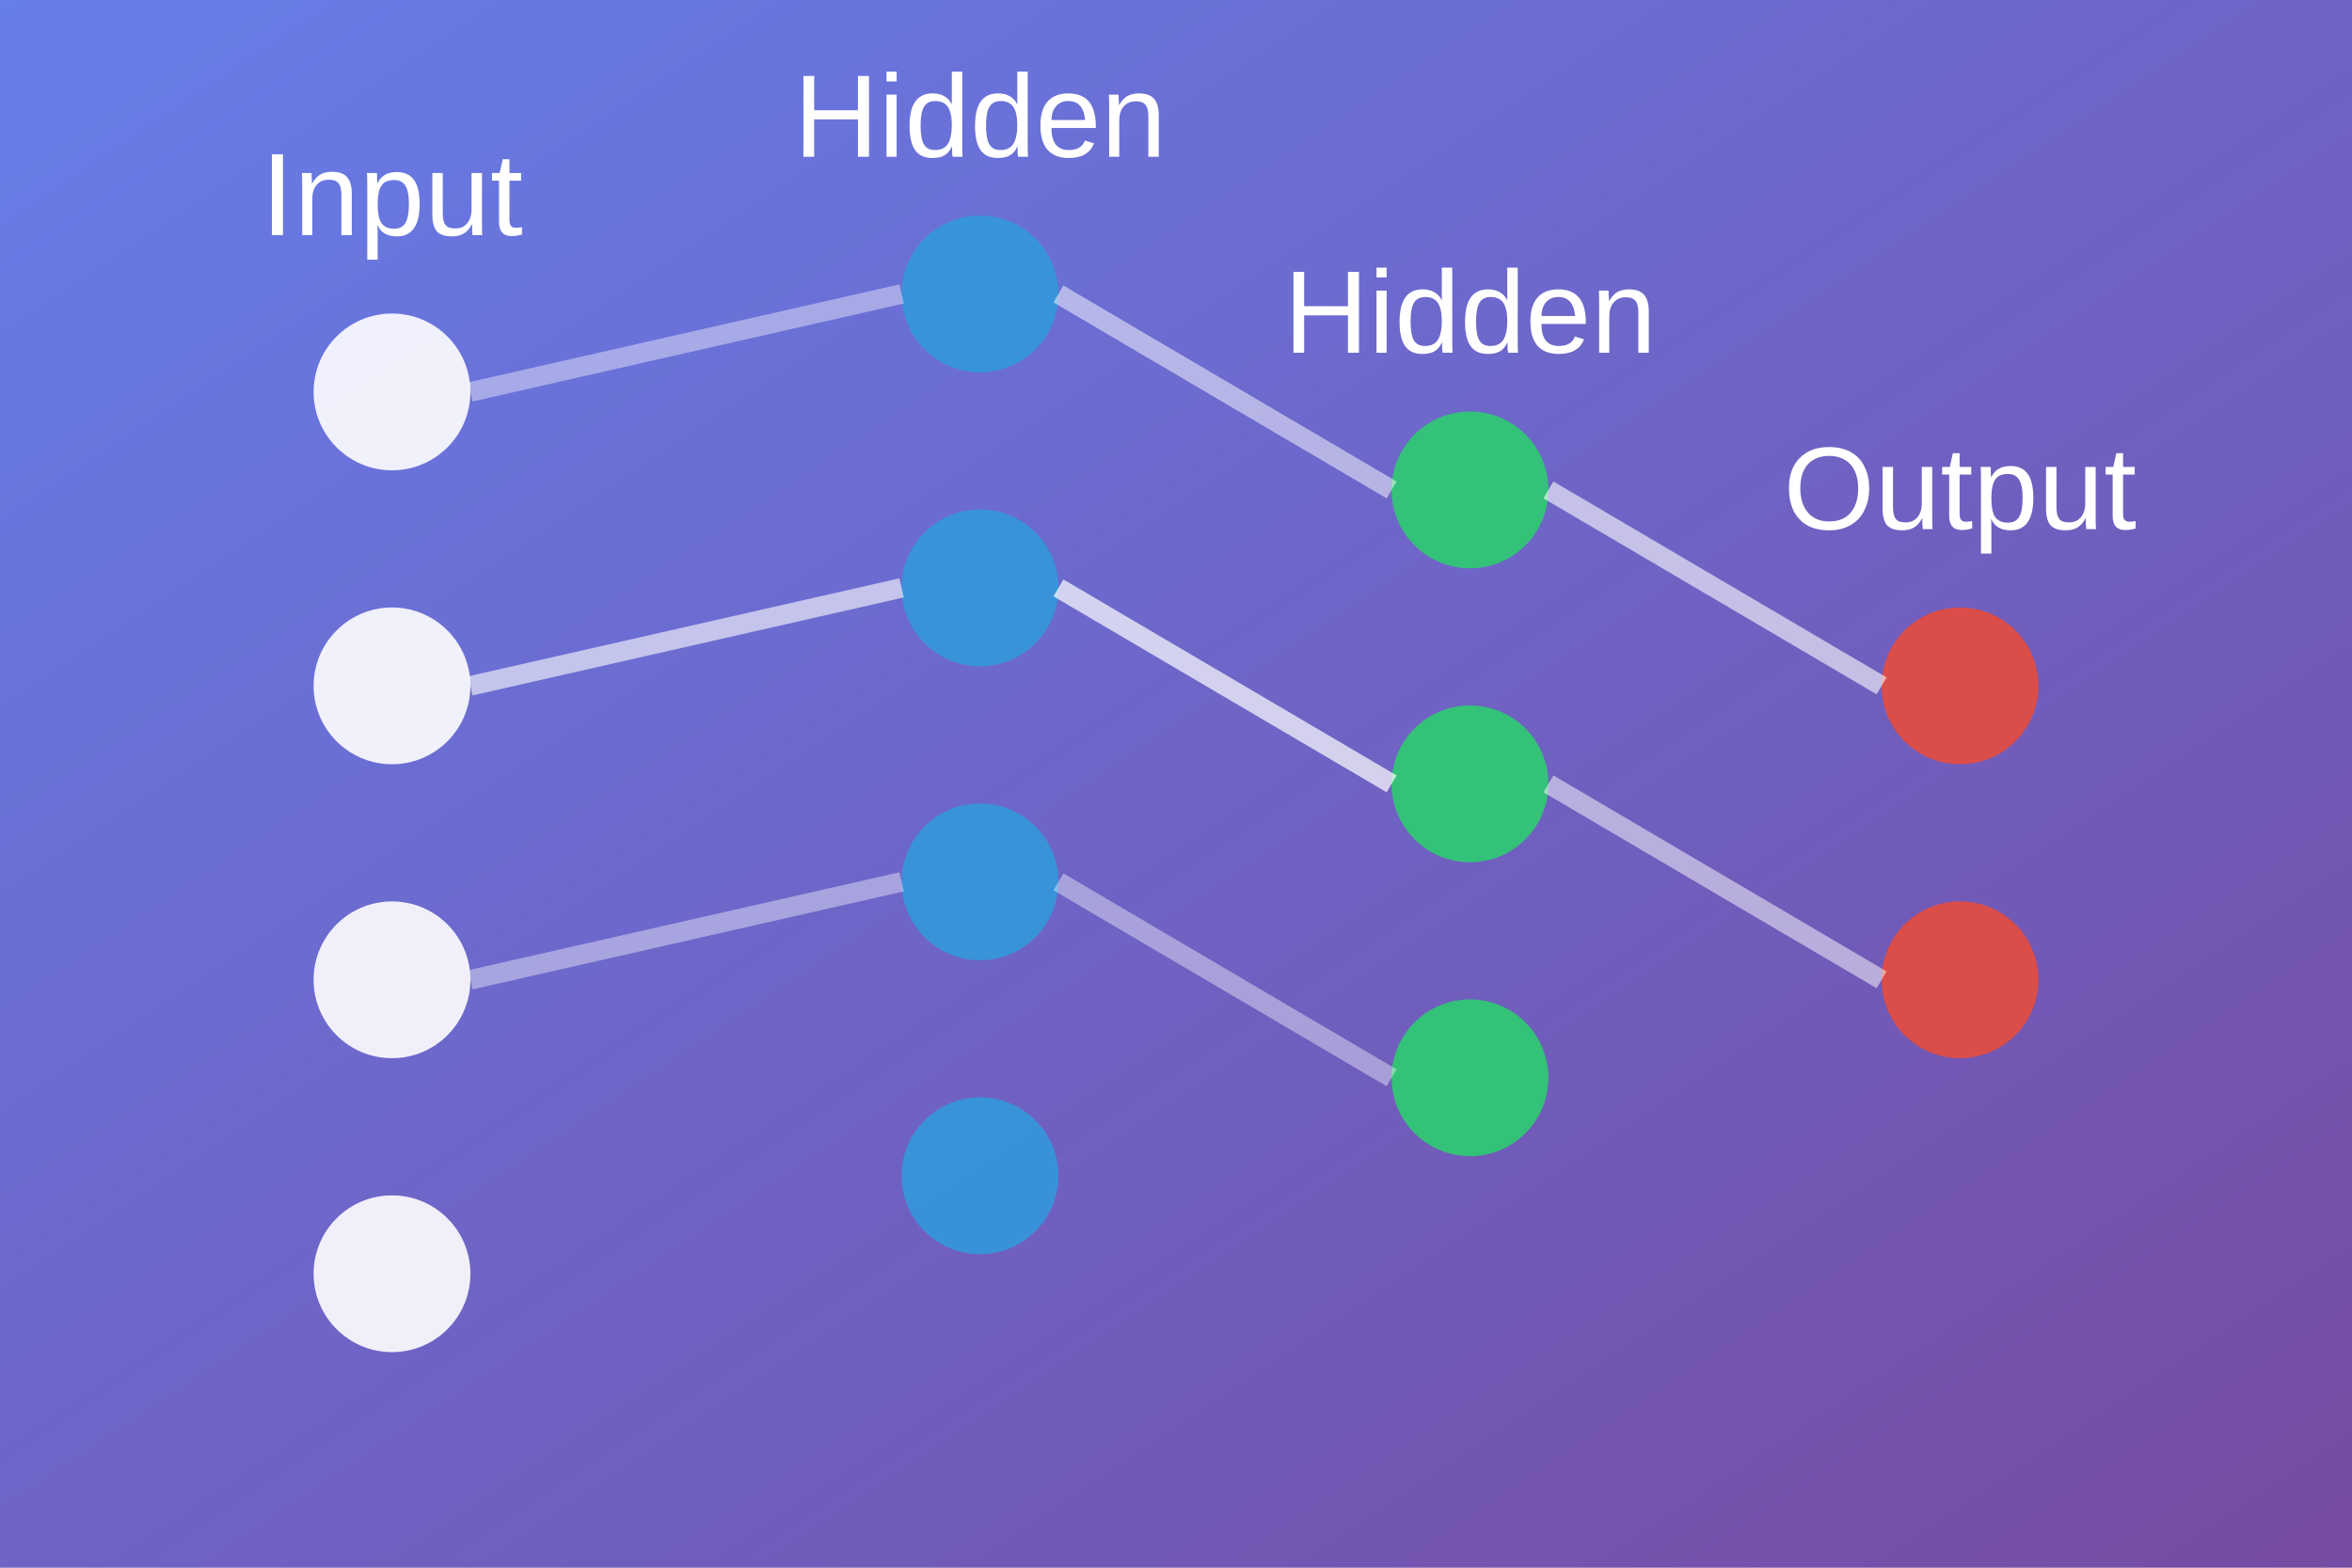
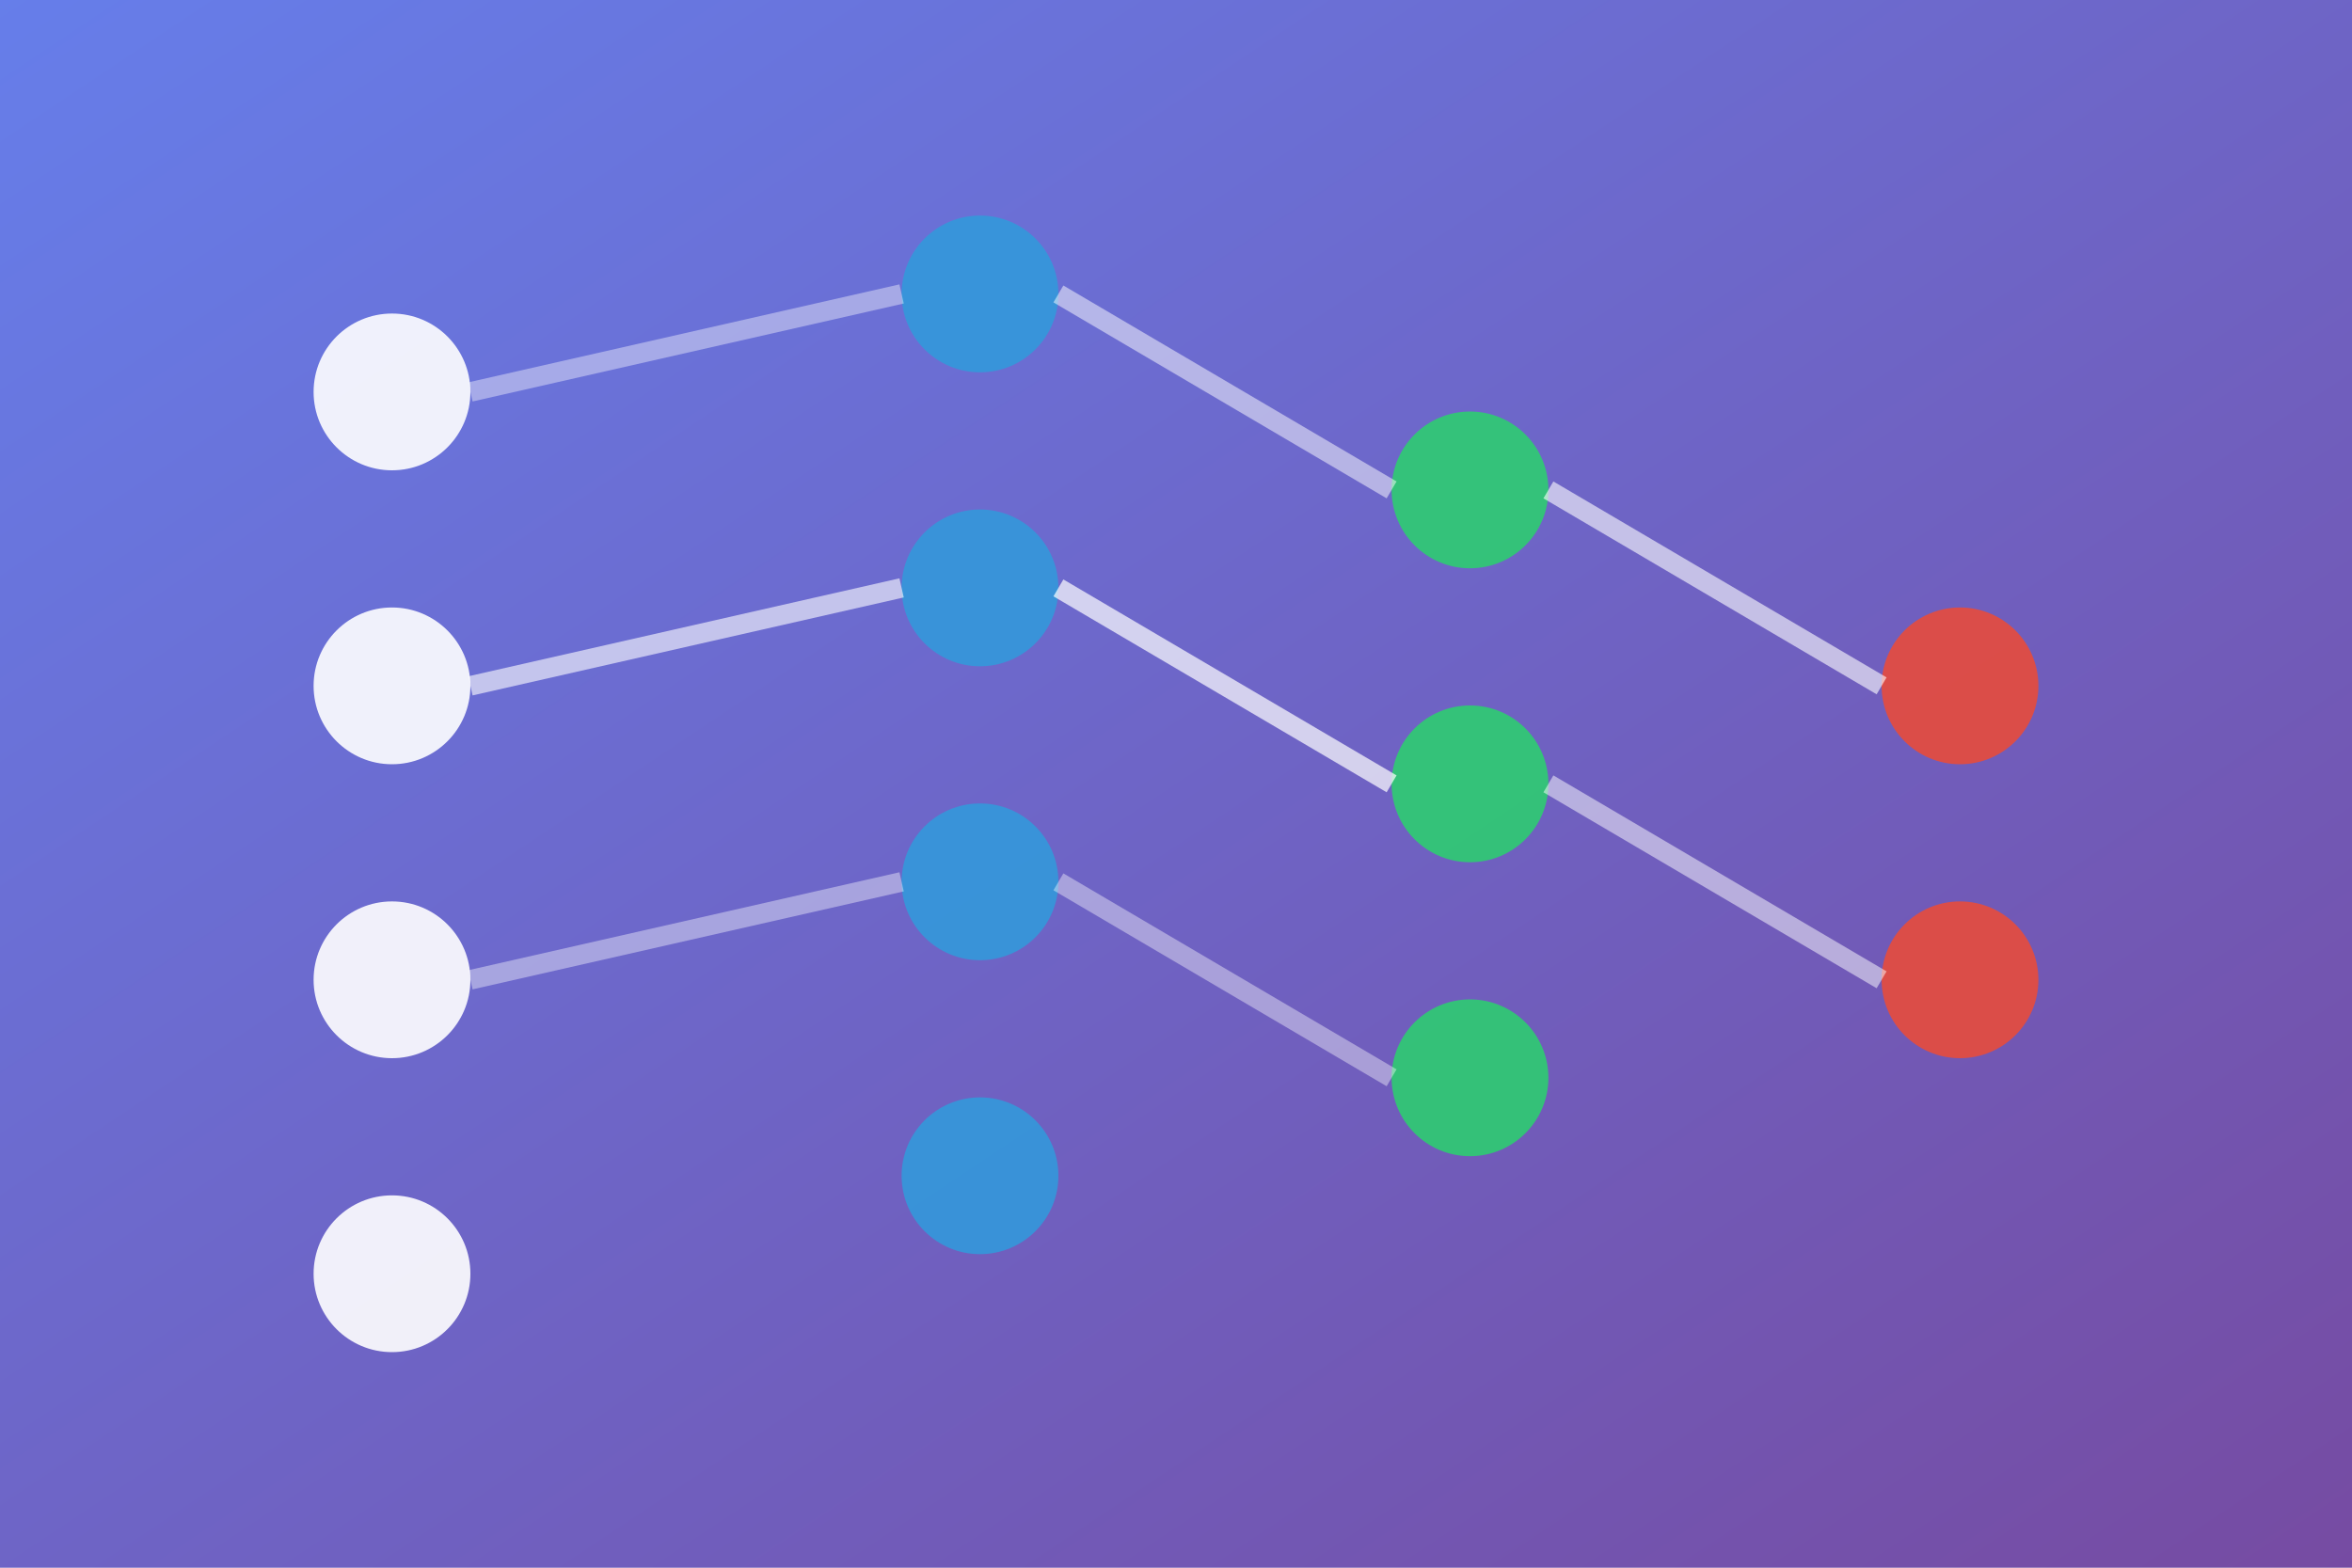
<svg xmlns="http://www.w3.org/2000/svg" viewBox="0 0 120 80">
  <defs>
    <linearGradient id="nnGradient" x1="0%" y1="0%" x2="100%" y2="100%">
      <stop offset="0%" style="stop-color:#667eea;stop-opacity:1" />
      <stop offset="100%" style="stop-color:#764ba2;stop-opacity:1" />
    </linearGradient>
  </defs>
  <rect width="120" height="80" fill="url(#nnGradient)" />
  <circle cx="20" cy="20" r="4" fill="rgba(255,255,255,0.9)" />
  <circle cx="20" cy="35" r="4" fill="rgba(255,255,255,0.9)" />
  <circle cx="20" cy="50" r="4" fill="rgba(255,255,255,0.9)" />
  <circle cx="20" cy="65" r="4" fill="rgba(255,255,255,0.9)" />
  <circle cx="50" cy="15" r="4" fill="rgba(52,152,219,0.9)" />
  <circle cx="50" cy="30" r="4" fill="rgba(52,152,219,0.9)" />
  <circle cx="50" cy="45" r="4" fill="rgba(52,152,219,0.9)" />
  <circle cx="50" cy="60" r="4" fill="rgba(52,152,219,0.9)" />
  <circle cx="75" cy="25" r="4" fill="rgba(46,204,113,0.9)" />
  <circle cx="75" cy="40" r="4" fill="rgba(46,204,113,0.9)" />
  <circle cx="75" cy="55" r="4" fill="rgba(46,204,113,0.9)" />
  <circle cx="100" cy="35" r="4" fill="rgba(231,76,60,0.9)" />
  <circle cx="100" cy="50" r="4" fill="rgba(231,76,60,0.9)" />
  <line x1="24" y1="20" x2="46" y2="15" stroke="rgba(255,255,255,0.4)" stroke-width="1" />
  <line x1="24" y1="35" x2="46" y2="30" stroke="rgba(255,255,255,0.6)" stroke-width="1" />
  <line x1="24" y1="50" x2="46" y2="45" stroke="rgba(255,255,255,0.4)" stroke-width="1" />
  <line x1="54" y1="15" x2="71" y2="25" stroke="rgba(255,255,255,0.5)" stroke-width="1" />
  <line x1="54" y1="30" x2="71" y2="40" stroke="rgba(255,255,255,0.7)" stroke-width="1" />
  <line x1="54" y1="45" x2="71" y2="55" stroke="rgba(255,255,255,0.4)" stroke-width="1" />
  <line x1="79" y1="25" x2="96" y2="35" stroke="rgba(255,255,255,0.6)" stroke-width="1" />
  <line x1="79" y1="40" x2="96" y2="50" stroke="rgba(255,255,255,0.5)" stroke-width="1" />
-   <text x="20" y="12" font-family="Arial, sans-serif" font-size="6" fill="white" text-anchor="middle">Input</text>
-   <text x="50" y="8" font-family="Arial, sans-serif" font-size="6" fill="white" text-anchor="middle">Hidden</text>
-   <text x="75" y="18" font-family="Arial, sans-serif" font-size="6" fill="white" text-anchor="middle">Hidden</text>
-   <text x="100" y="27" font-family="Arial, sans-serif" font-size="6" fill="white" text-anchor="middle">Output</text>
</svg>
